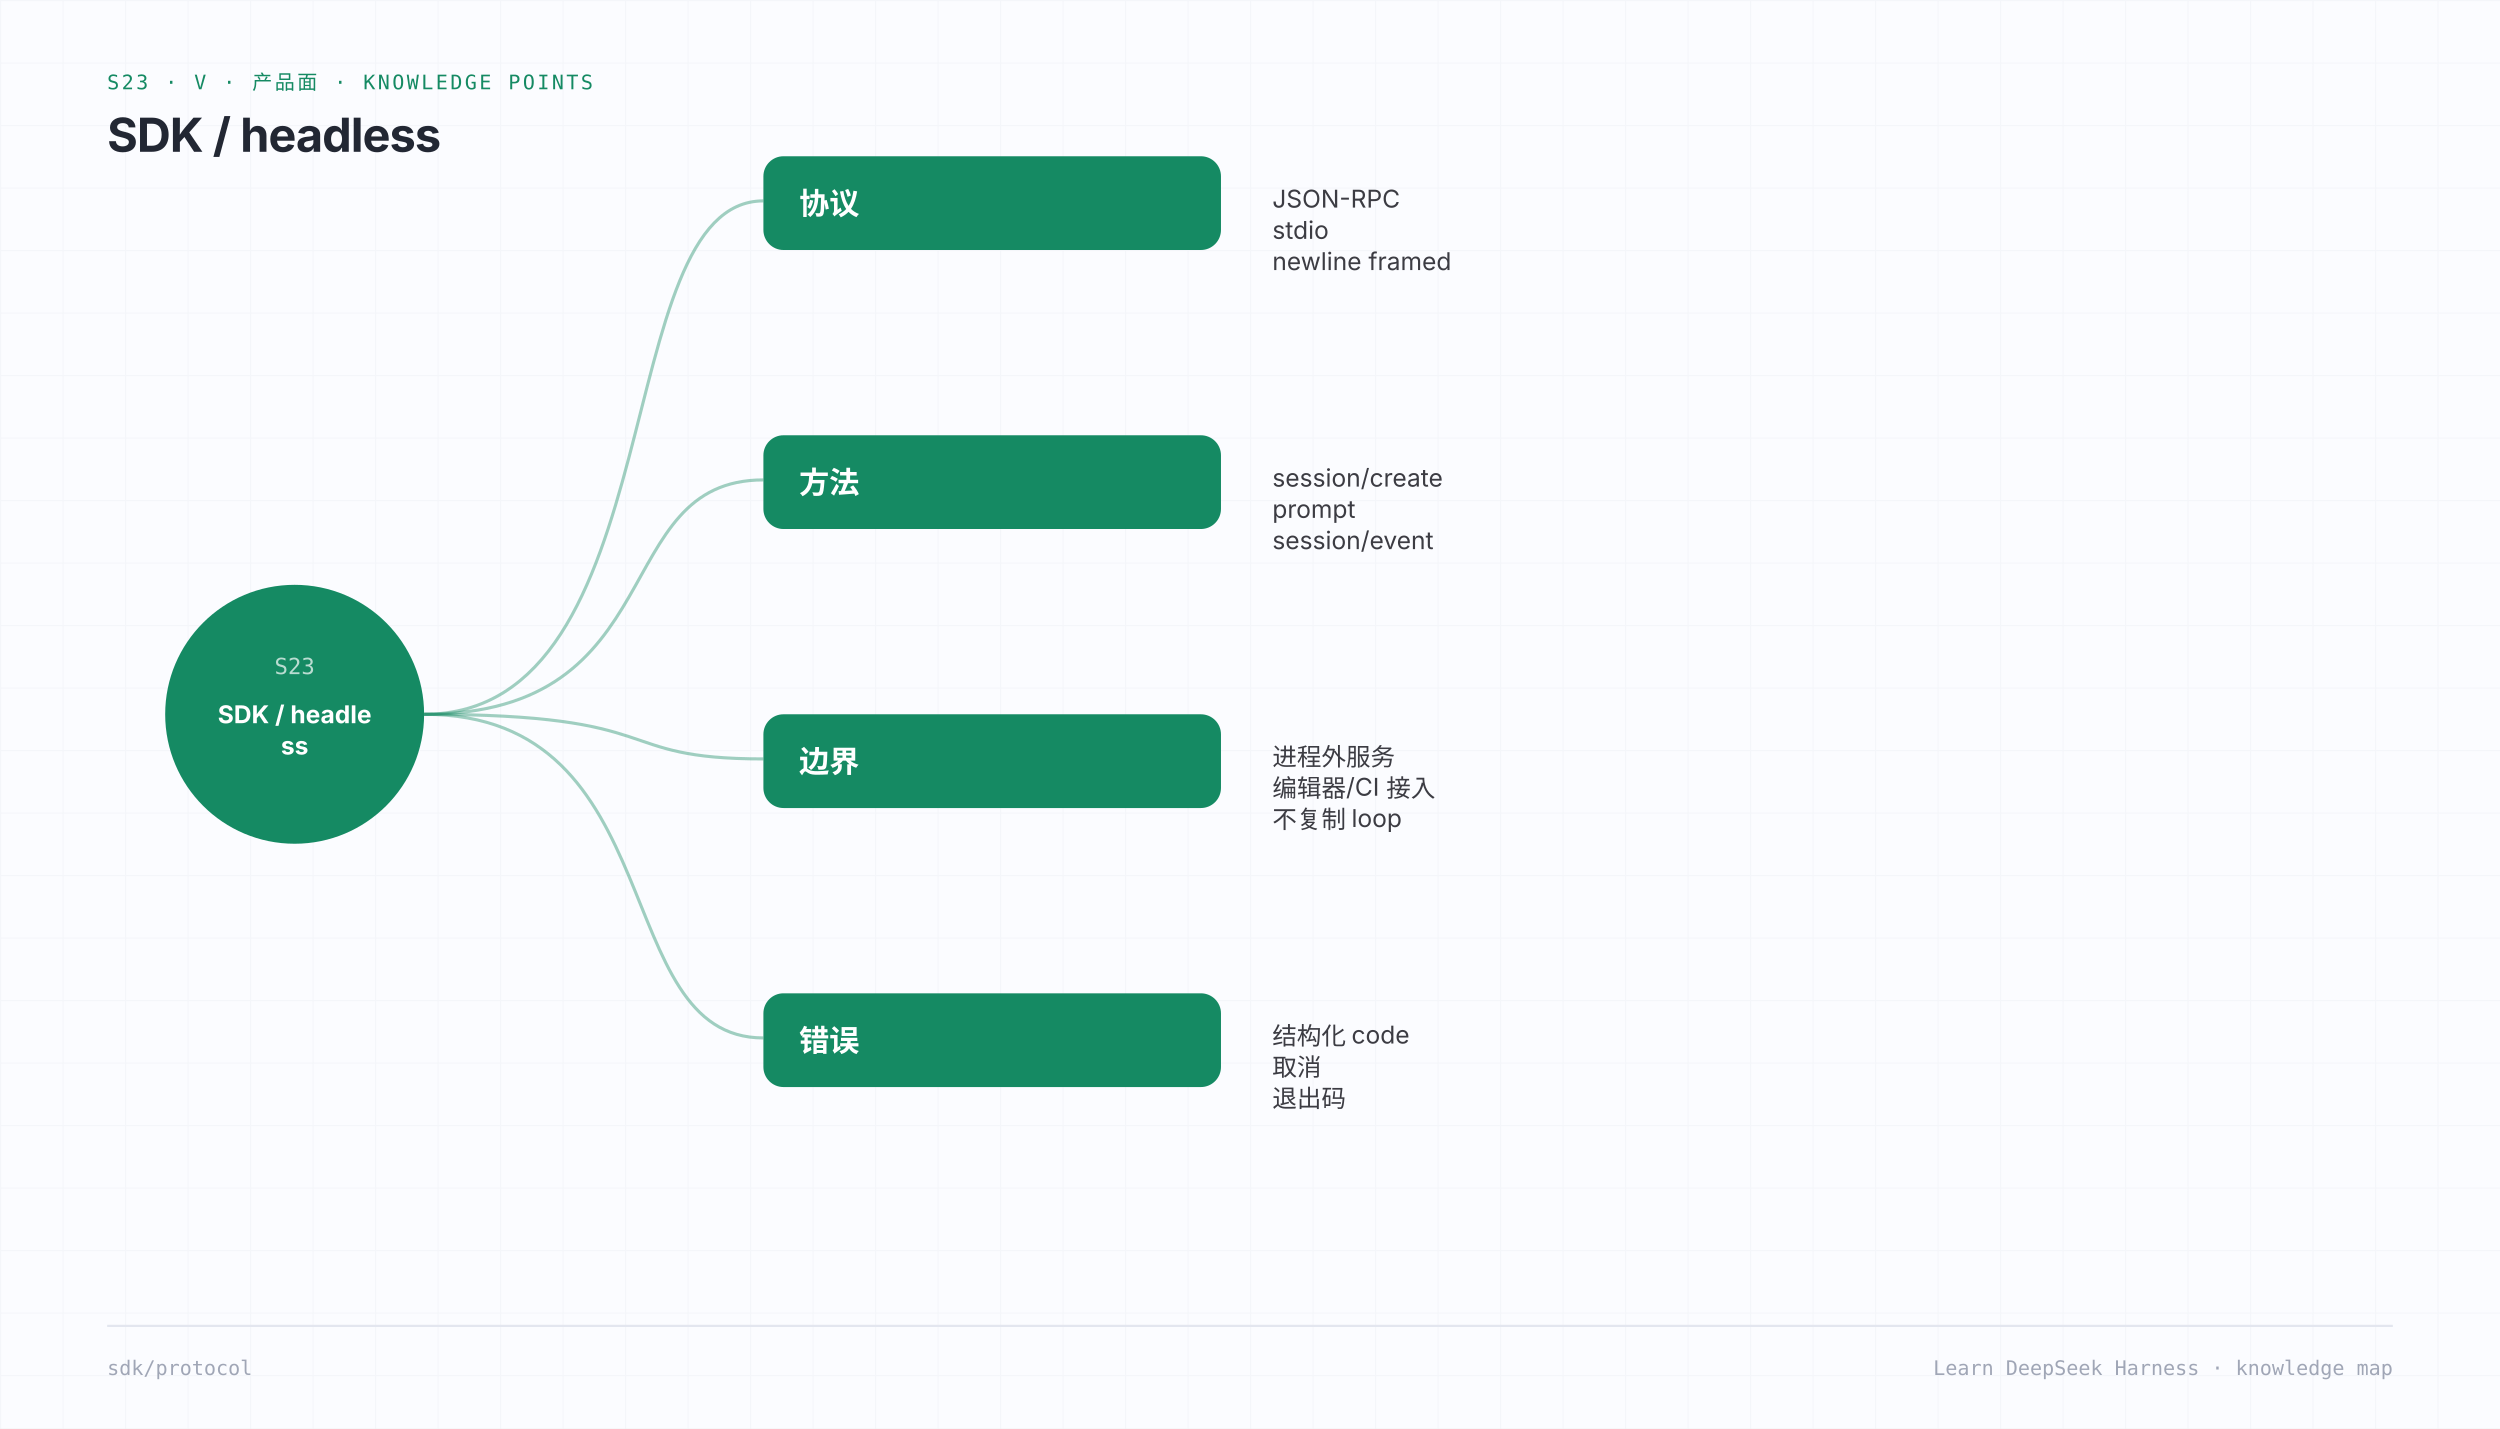
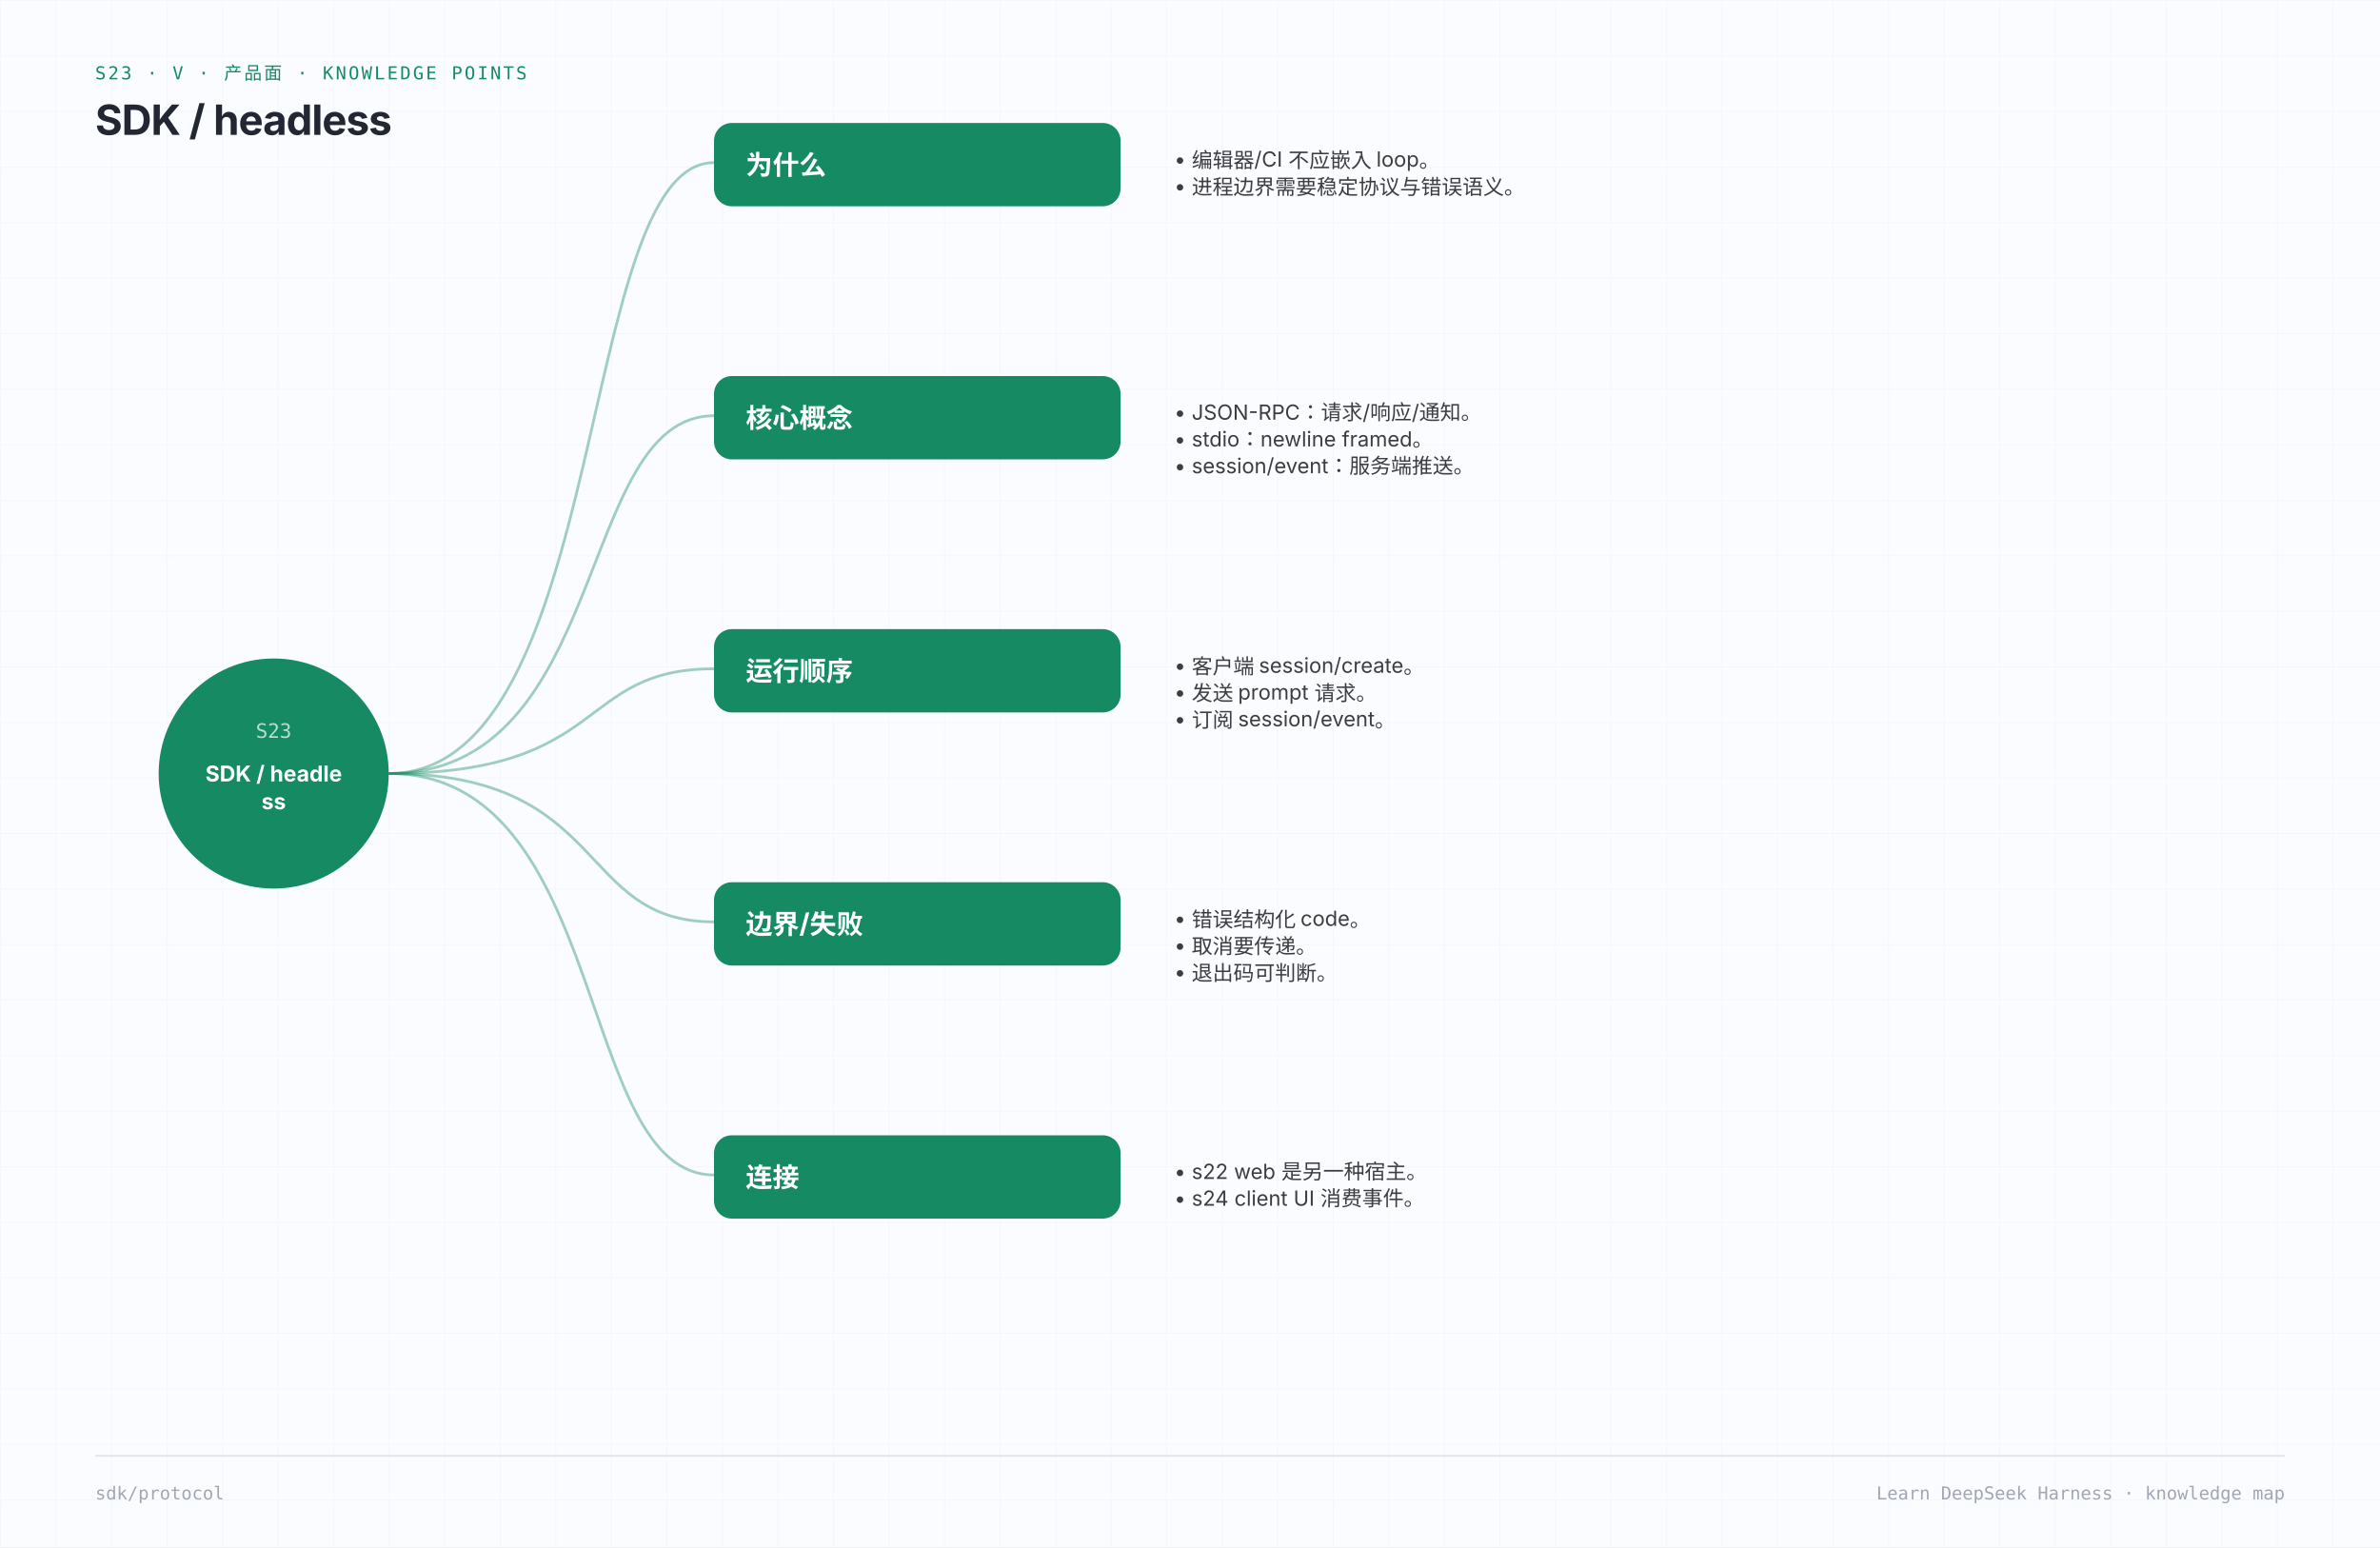
- <svg xmlns="http://www.w3.org/2000/svg" width="1120" height="640" viewBox="0 0 1120 640" role="img" aria-labelledby="title">
+ <svg xmlns="http://www.w3.org/2000/svg" width="1200" height="780" viewBox="0 0 1200 780" role="img" aria-labelledby="title">
  <defs>
    <pattern id="g" width="28" height="28" patternUnits="userSpaceOnUse">
      <path d="M28 0H0V28" fill="none" stroke="#303a63" stroke-opacity=".035" />
    </pattern>
  </defs>
-   <rect width="1120" height="640" fill="#fbfcff" />
-   <rect width="1120" height="640" fill="url(#g)" />
+   <rect width="1200" height="780" fill="#fbfcff" />
+   <rect width="1200" height="780" fill="url(#g)" />
  <text x="48" y="40" font-size="9" letter-spacing=".12em" fill="#158a63" font-family="SFMono-Regular,Consolas,monospace">S23 · V · 产品面 · KNOWLEDGE POINTS</text>
  <text x="48" y="68" font-size="21" font-weight="750" fill="#222733" letter-spacing="-.02em" font-family="-apple-system,BlinkMacSystemFont,'Segoe UI','Noto Sans SC',sans-serif">SDK / headless</text>
-   <circle cx="132" cy="320" r="58" fill="#158a63" />
-   <text x="132" y="302" text-anchor="middle" font-size="10" fill="rgba(255,255,255,.7)" font-family="SFMono-Regular,Consolas,monospace">S23</text>
-   <text x="132" y="324" font-size="11" font-weight="700" fill="#fff" text-anchor="middle" font-family="-apple-system,BlinkMacSystemFont,'Segoe UI','Noto Sans SC',sans-serif">SDK / headle</text>
-   <text x="132" y="338" font-size="11" font-weight="700" fill="#fff" text-anchor="middle" font-family="-apple-system,BlinkMacSystemFont,'Segoe UI','Noto Sans SC',sans-serif">ss</text>
-   <path d="M190 320 C302 320 272 90 342 90" fill="none" stroke="#158a63" stroke-opacity=".4" stroke-width="1.4" />
-   <rect x="342" y="70" width="205" height="42" rx="9" fill="#158a63" />
-   <text x="358" y="96" font-size="13.5" font-weight="700" fill="#fff" font-family="-apple-system,BlinkMacSystemFont,'Segoe UI','Noto Sans SC',sans-serif">协议</text>
-   <text x="570" y="93" font-size="11" font-weight="400" fill="#3c3c43" text-anchor="start" font-family="-apple-system,BlinkMacSystemFont,'Segoe UI','Noto Sans SC',sans-serif">JSON-RPC</text>
-   <text x="570" y="107" font-size="11" font-weight="400" fill="#3c3c43" text-anchor="start" font-family="-apple-system,BlinkMacSystemFont,'Segoe UI','Noto Sans SC',sans-serif">stdio</text>
-   <text x="570" y="121" font-size="11" font-weight="400" fill="#3c3c43" text-anchor="start" font-family="-apple-system,BlinkMacSystemFont,'Segoe UI','Noto Sans SC',sans-serif">newline framed</text>
-   <path d="M190 320 C302 320 272 215 342 215" fill="none" stroke="#158a63" stroke-opacity=".4" stroke-width="1.4" />
-   <rect x="342" y="195" width="205" height="42" rx="9" fill="#158a63" />
-   <text x="358" y="221" font-size="13.5" font-weight="700" fill="#fff" font-family="-apple-system,BlinkMacSystemFont,'Segoe UI','Noto Sans SC',sans-serif">方法</text>
-   <text x="570" y="218" font-size="11" font-weight="400" fill="#3c3c43" text-anchor="start" font-family="-apple-system,BlinkMacSystemFont,'Segoe UI','Noto Sans SC',sans-serif">session/create</text>
-   <text x="570" y="232" font-size="11" font-weight="400" fill="#3c3c43" text-anchor="start" font-family="-apple-system,BlinkMacSystemFont,'Segoe UI','Noto Sans SC',sans-serif">prompt</text>
-   <text x="570" y="246" font-size="11" font-weight="400" fill="#3c3c43" text-anchor="start" font-family="-apple-system,BlinkMacSystemFont,'Segoe UI','Noto Sans SC',sans-serif">session/event</text>
-   <path d="M190 320 C302 320 272 340 342 340" fill="none" stroke="#158a63" stroke-opacity=".4" stroke-width="1.4" />
-   <rect x="342" y="320" width="205" height="42" rx="9" fill="#158a63" />
-   <text x="358" y="346" font-size="13.5" font-weight="700" fill="#fff" font-family="-apple-system,BlinkMacSystemFont,'Segoe UI','Noto Sans SC',sans-serif">边界</text>
-   <text x="570" y="343" font-size="11" font-weight="400" fill="#3c3c43" text-anchor="start" font-family="-apple-system,BlinkMacSystemFont,'Segoe UI','Noto Sans SC',sans-serif">进程外服务</text>
-   <text x="570" y="357" font-size="11" font-weight="400" fill="#3c3c43" text-anchor="start" font-family="-apple-system,BlinkMacSystemFont,'Segoe UI','Noto Sans SC',sans-serif">编辑器/CI 接入</text>
-   <text x="570" y="371" font-size="11" font-weight="400" fill="#3c3c43" text-anchor="start" font-family="-apple-system,BlinkMacSystemFont,'Segoe UI','Noto Sans SC',sans-serif">不复制 loop</text>
-   <path d="M190 320 C302 320 272 465 342 465" fill="none" stroke="#158a63" stroke-opacity=".4" stroke-width="1.4" />
-   <rect x="342" y="445" width="205" height="42" rx="9" fill="#158a63" />
-   <text x="358" y="471" font-size="13.5" font-weight="700" fill="#fff" font-family="-apple-system,BlinkMacSystemFont,'Segoe UI','Noto Sans SC',sans-serif">错误</text>
-   <text x="570" y="468" font-size="11" font-weight="400" fill="#3c3c43" text-anchor="start" font-family="-apple-system,BlinkMacSystemFont,'Segoe UI','Noto Sans SC',sans-serif">结构化 code</text>
-   <text x="570" y="482" font-size="11" font-weight="400" fill="#3c3c43" text-anchor="start" font-family="-apple-system,BlinkMacSystemFont,'Segoe UI','Noto Sans SC',sans-serif">取消</text>
-   <text x="570" y="496" font-size="11" font-weight="400" fill="#3c3c43" text-anchor="start" font-family="-apple-system,BlinkMacSystemFont,'Segoe UI','Noto Sans SC',sans-serif">退出码</text>
-   <line x1="48" y1="594" x2="1072" y2="594" stroke="#e3e6ef" />
-   <text x="48" y="616" font-size="9" fill="#a0a6b6" font-family="SFMono-Regular,Consolas,monospace">sdk/protocol</text>
-   <text x="1072" y="616" text-anchor="end" font-size="9" fill="#a0a6b6" font-family="SFMono-Regular,Consolas,monospace">Learn DeepSeek Harness · knowledge map</text>
+   <circle cx="138" cy="390" r="58" fill="#158a63" />
+   <text x="138" y="372" text-anchor="middle" font-size="10" fill="rgba(255,255,255,.7)" font-family="SFMono-Regular,Consolas,monospace">S23</text>
+   <text x="138" y="394" font-size="11" font-weight="700" fill="#fff" text-anchor="middle" font-family="-apple-system,BlinkMacSystemFont,'Segoe UI','Noto Sans SC',sans-serif">SDK / headle</text>
+   <text x="138" y="408" font-size="11" font-weight="700" fill="#fff" text-anchor="middle" font-family="-apple-system,BlinkMacSystemFont,'Segoe UI','Noto Sans SC',sans-serif">ss</text>
+   <path d="M196 390 C308 390 290 82 360 82" fill="none" stroke="#158a63" stroke-opacity=".4" stroke-width="1.4" />
+   <rect x="360" y="62" width="205" height="42" rx="9" fill="#158a63" />
+   <text x="376" y="88" font-size="13.5" font-weight="700" fill="#fff" font-family="-apple-system,BlinkMacSystemFont,'Segoe UI','Noto Sans SC',sans-serif">为什么</text>
+   <text x="592" y="84" font-size="10.5" font-weight="400" fill="#3c3c43" text-anchor="start" font-family="-apple-system,BlinkMacSystemFont,'Segoe UI','Noto Sans SC',sans-serif">• 编辑器/CI 不应嵌入 loop。</text>
+   <text x="592" y="97.5" font-size="10.5" font-weight="400" fill="#3c3c43" text-anchor="start" font-family="-apple-system,BlinkMacSystemFont,'Segoe UI','Noto Sans SC',sans-serif">• 进程边界需要稳定协议与错误语义。</text>
+   <path d="M196 390 C308 390 290 209.6 360 209.6" fill="none" stroke="#158a63" stroke-opacity=".4" stroke-width="1.4" />
+   <rect x="360" y="189.6" width="205" height="42" rx="9" fill="#158a63" />
+   <text x="376" y="215.6" font-size="13.5" font-weight="700" fill="#fff" font-family="-apple-system,BlinkMacSystemFont,'Segoe UI','Noto Sans SC',sans-serif">核心概念</text>
+   <text x="592" y="211.6" font-size="10.5" font-weight="400" fill="#3c3c43" text-anchor="start" font-family="-apple-system,BlinkMacSystemFont,'Segoe UI','Noto Sans SC',sans-serif">• JSON-RPC：请求/响应/通知。</text>
+   <text x="592" y="225.1" font-size="10.5" font-weight="400" fill="#3c3c43" text-anchor="start" font-family="-apple-system,BlinkMacSystemFont,'Segoe UI','Noto Sans SC',sans-serif">• stdio：newline framed。</text>
+   <text x="592" y="238.6" font-size="10.5" font-weight="400" fill="#3c3c43" text-anchor="start" font-family="-apple-system,BlinkMacSystemFont,'Segoe UI','Noto Sans SC',sans-serif">• session/event：服务端推送。</text>
+   <path d="M196 390 C308 390 290 337.2 360 337.2" fill="none" stroke="#158a63" stroke-opacity=".4" stroke-width="1.4" />
+   <rect x="360" y="317.2" width="205" height="42" rx="9" fill="#158a63" />
+   <text x="376" y="343.2" font-size="13.5" font-weight="700" fill="#fff" font-family="-apple-system,BlinkMacSystemFont,'Segoe UI','Noto Sans SC',sans-serif">运行顺序</text>
+   <text x="592" y="339.2" font-size="10.5" font-weight="400" fill="#3c3c43" text-anchor="start" font-family="-apple-system,BlinkMacSystemFont,'Segoe UI','Noto Sans SC',sans-serif">• 客户端 session/create。</text>
+   <text x="592" y="352.7" font-size="10.5" font-weight="400" fill="#3c3c43" text-anchor="start" font-family="-apple-system,BlinkMacSystemFont,'Segoe UI','Noto Sans SC',sans-serif">• 发送 prompt 请求。</text>
+   <text x="592" y="366.2" font-size="10.5" font-weight="400" fill="#3c3c43" text-anchor="start" font-family="-apple-system,BlinkMacSystemFont,'Segoe UI','Noto Sans SC',sans-serif">• 订阅 session/event。</text>
+   <path d="M196 390 C308 390 290 464.8 360 464.8" fill="none" stroke="#158a63" stroke-opacity=".4" stroke-width="1.4" />
+   <rect x="360" y="444.8" width="205" height="42" rx="9" fill="#158a63" />
+   <text x="376" y="470.8" font-size="13.5" font-weight="700" fill="#fff" font-family="-apple-system,BlinkMacSystemFont,'Segoe UI','Noto Sans SC',sans-serif">边界/失败</text>
+   <text x="592" y="466.8" font-size="10.5" font-weight="400" fill="#3c3c43" text-anchor="start" font-family="-apple-system,BlinkMacSystemFont,'Segoe UI','Noto Sans SC',sans-serif">• 错误结构化 code。</text>
+   <text x="592" y="480.3" font-size="10.5" font-weight="400" fill="#3c3c43" text-anchor="start" font-family="-apple-system,BlinkMacSystemFont,'Segoe UI','Noto Sans SC',sans-serif">• 取消要传递。</text>
+   <text x="592" y="493.8" font-size="10.5" font-weight="400" fill="#3c3c43" text-anchor="start" font-family="-apple-system,BlinkMacSystemFont,'Segoe UI','Noto Sans SC',sans-serif">• 退出码可判断。</text>
+   <path d="M196 390 C308 390 290 592.4 360 592.4" fill="none" stroke="#158a63" stroke-opacity=".4" stroke-width="1.4" />
+   <rect x="360" y="572.4" width="205" height="42" rx="9" fill="#158a63" />
+   <text x="376" y="598.4" font-size="13.5" font-weight="700" fill="#fff" font-family="-apple-system,BlinkMacSystemFont,'Segoe UI','Noto Sans SC',sans-serif">连接</text>
+   <text x="592" y="594.4" font-size="10.5" font-weight="400" fill="#3c3c43" text-anchor="start" font-family="-apple-system,BlinkMacSystemFont,'Segoe UI','Noto Sans SC',sans-serif">• s22 web 是另一种宿主。</text>
+   <text x="592" y="607.9" font-size="10.5" font-weight="400" fill="#3c3c43" text-anchor="start" font-family="-apple-system,BlinkMacSystemFont,'Segoe UI','Noto Sans SC',sans-serif">• s24 client UI 消费事件。</text>
+   <line x1="48" y1="734" x2="1152" y2="734" stroke="#e3e6ef" />
+   <text x="48" y="756" font-size="9" fill="#a0a6b6" font-family="SFMono-Regular,Consolas,monospace">sdk/protocol</text>
+   <text x="1152" y="756" text-anchor="end" font-size="9" fill="#a0a6b6" font-family="SFMono-Regular,Consolas,monospace">Learn DeepSeek Harness · knowledge map</text>
</svg>
